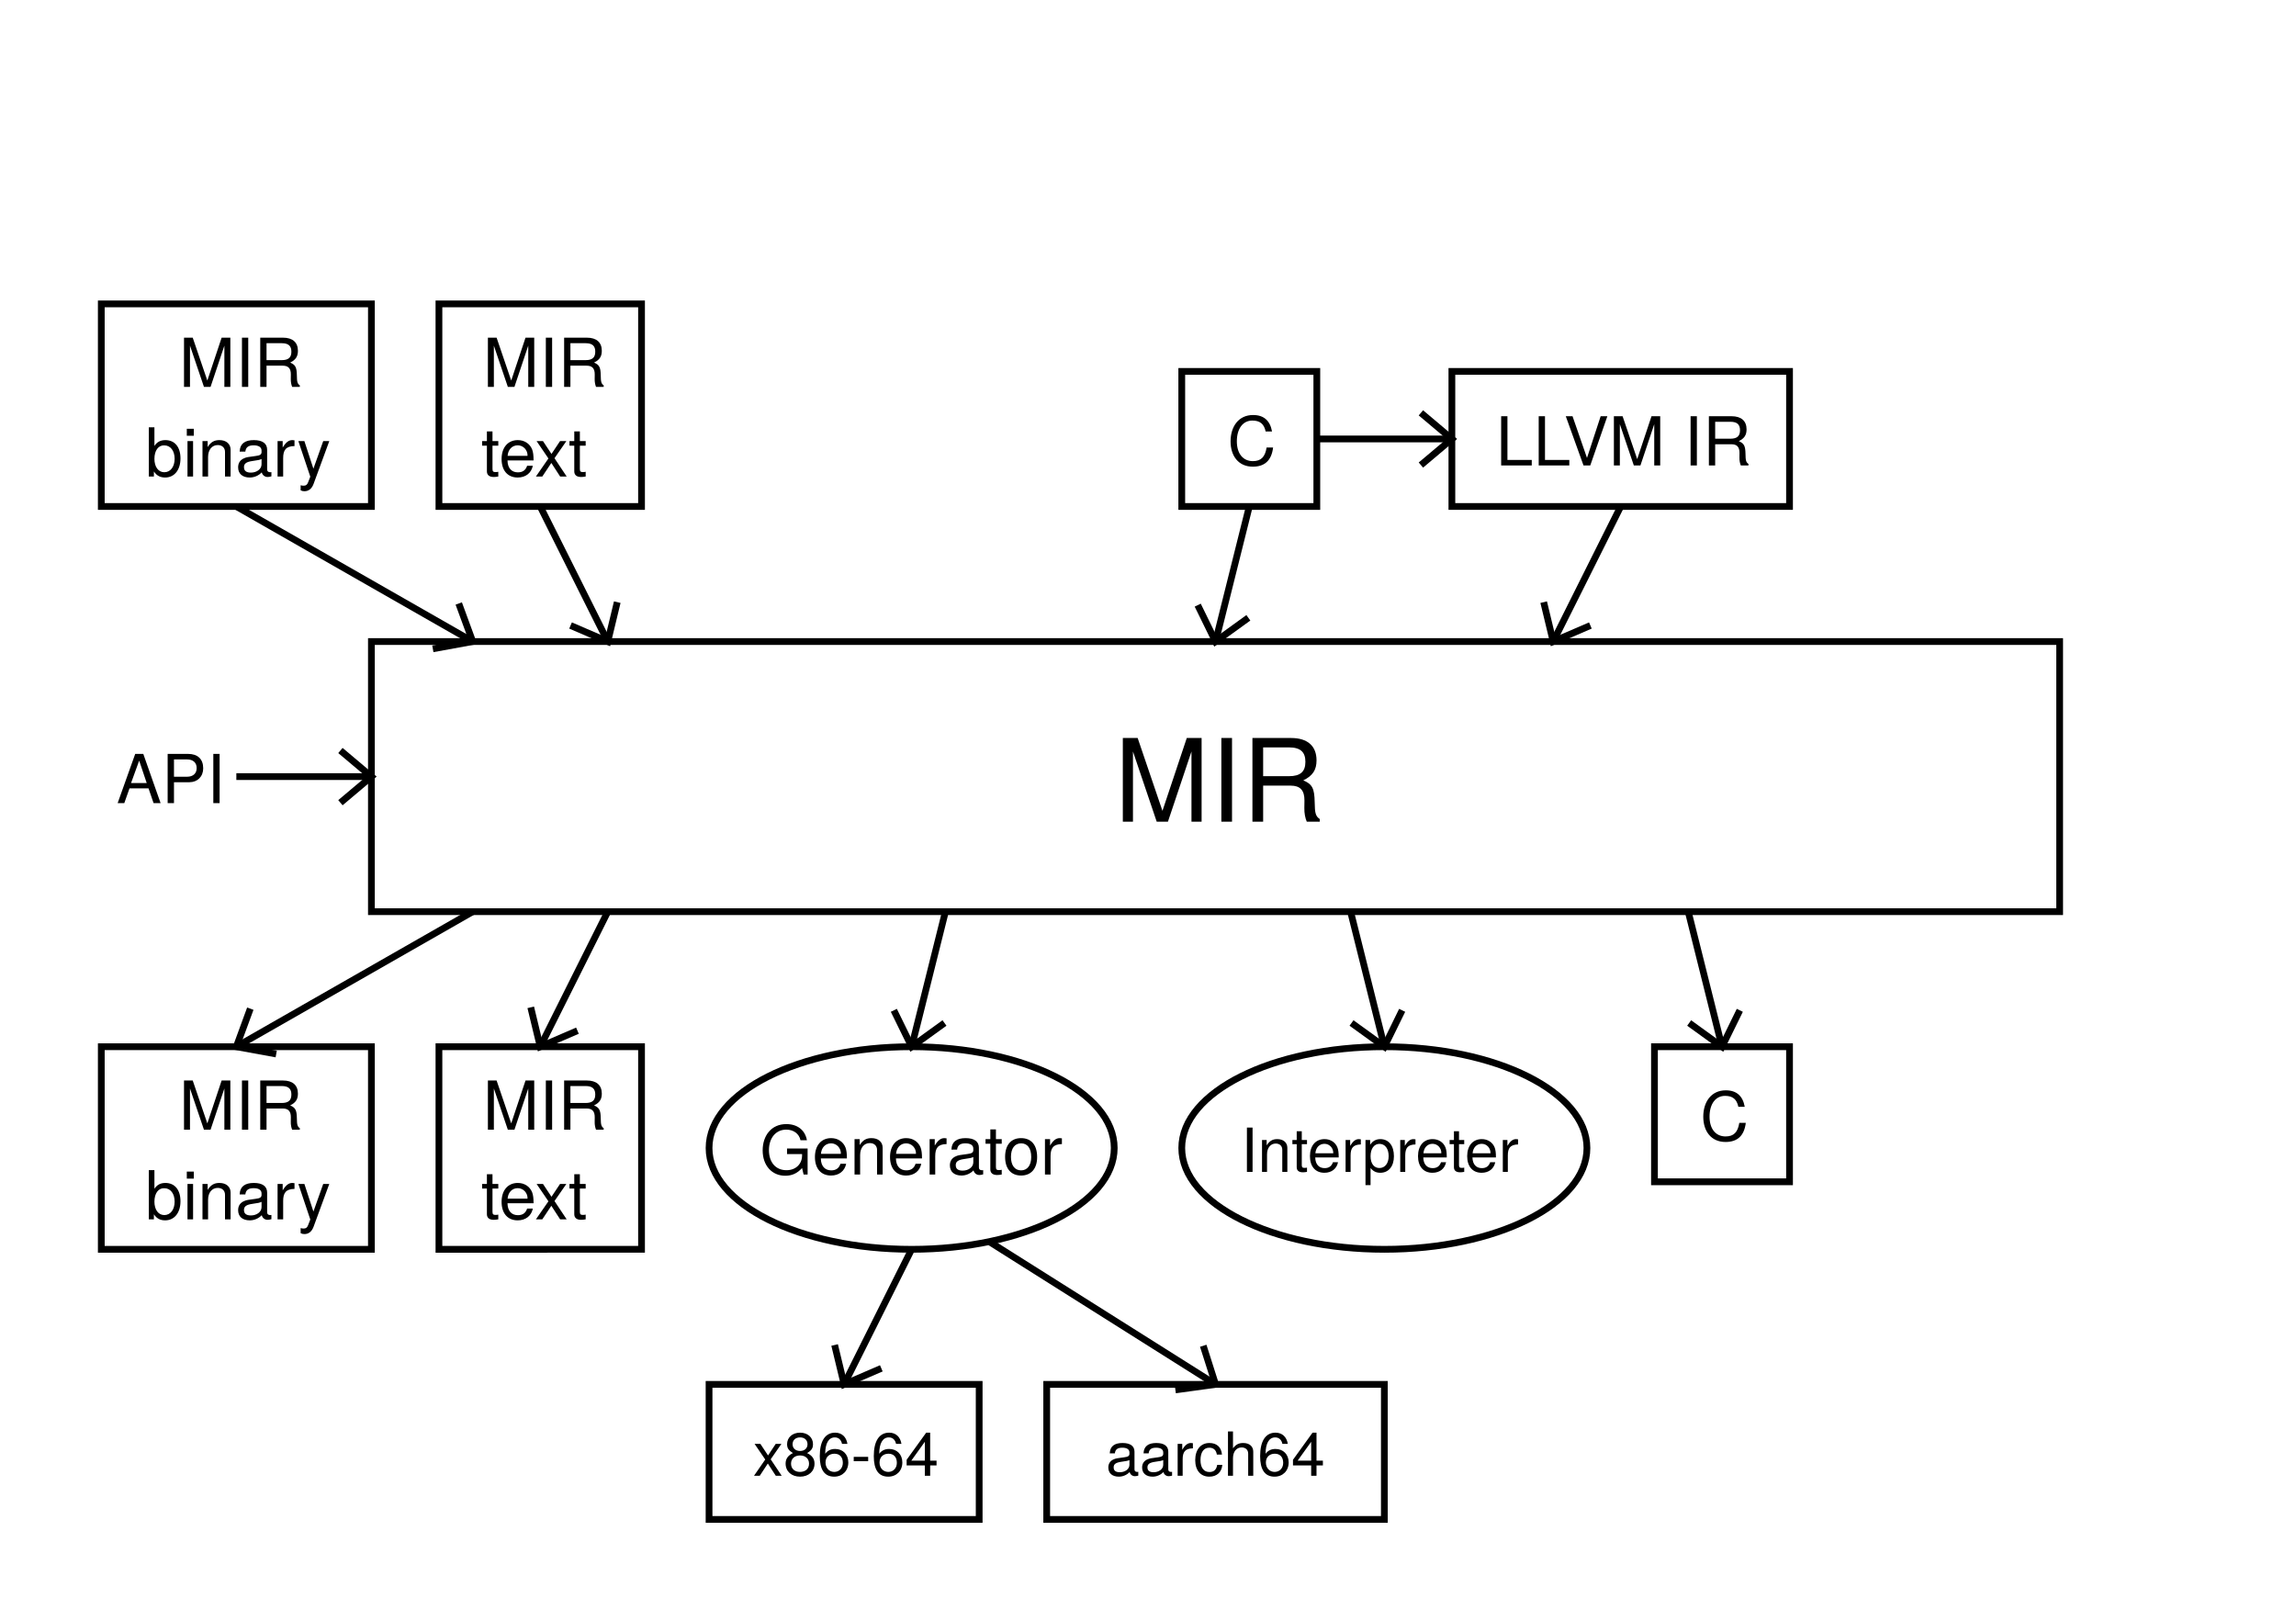
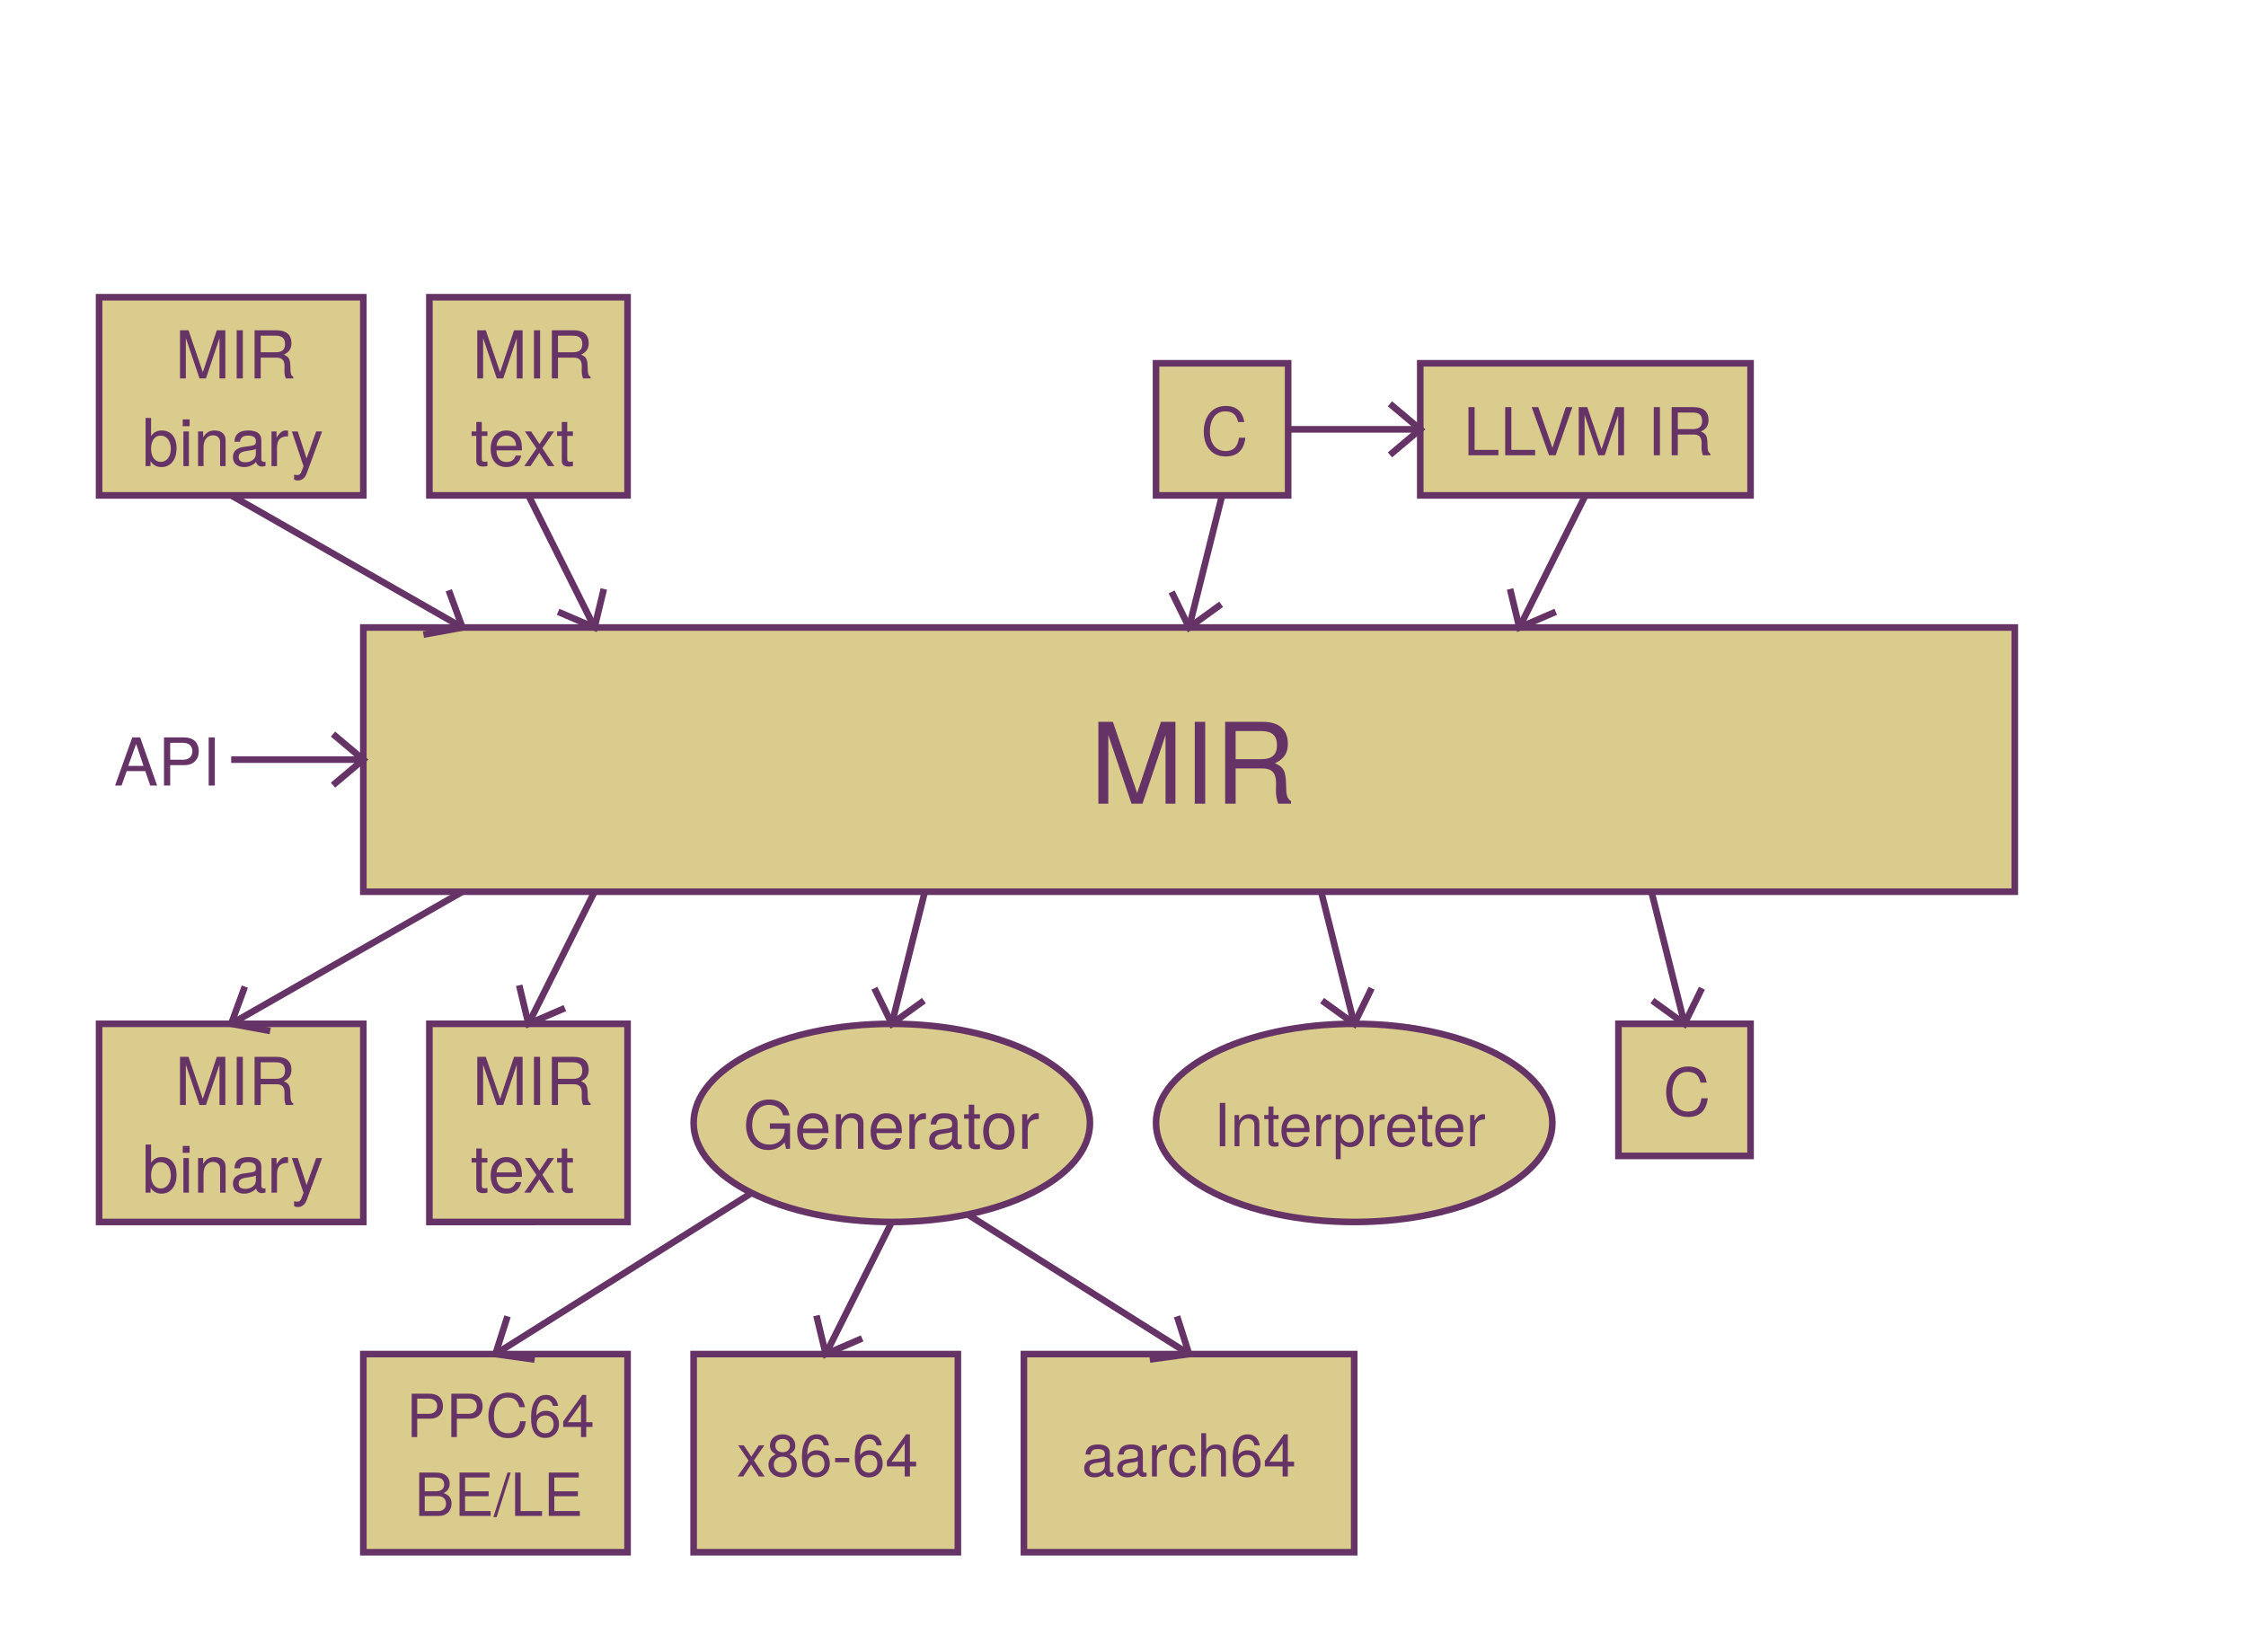
- <svg xmlns="http://www.w3.org/2000/svg" width="680.0" height="480.0" viewBox="130.0 70.0 680.0 480.0" version="1.1">
-   <rect x="130.0" y="70.0" width="680.0" height="480.0" fill="rgb(255,255,255)" />
-   <g id="s127098596">
-     <polygon id="s127098596" points="240.0,260.0 740,260.0 740,340.0 240.0,340.0 " fill="none" stroke-width="2.0" stroke="rgb(0,0,0)" />
-     <g id="t127098596">
-       <text xml:space="preserve" x="460" y="313.348" font-family="Sans,Helvetica" fill="rgb(0,0,0)" font-size="34">MIR</text>
+ <svg xmlns="http://www.w3.org/2000/svg" width="680.0" height="500.0" viewBox="130.0 70.0 680.0 500.0" version="1.1">
+   <rect x="130.0" y="70.0" width="680.0" height="500.0" fill="rgb(255,255,255)" />
+   <g id="s186418672">
+     <polygon id="s186418672" points="240.0,260.0 740,260.0 740,340.0 240.0,340.0 " fill="rgb(217,204,140)" stroke-width="2.0" stroke="rgb(102,51,102)" />
+     <g id="t186418672">
+       <text xml:space="preserve" x="460" y="313.348" font-family="Sans,Helvetica" fill="rgb(102,51,102)" font-size="34">MIR</text>
    </g>
  </g>
-   <g id="s151064397">
-     <polygon id="s151064397" points="160.0,280.0 200.0,280.0 200,320.0 160.0,320 " fill="none" stroke-width="0.0" stroke="rgb(0,0,0)" />
-     <g id="t151064397">
-       <text xml:space="preserve" x="164.5" y="307.852" font-family="Sans,Helvetica" fill="rgb(0,0,0)" font-size="20">API</text>
+   <g id="s60053353">
+     <polygon id="s60053353" points="160.0,280.0 200.0,280.0 200,320.0 160.0,320 " fill="none" stroke-width="0.0" stroke="rgb(102,51,102)" />
+     <g id="t60053353">
+       <text xml:space="preserve" x="164.5" y="307.852" font-family="Sans,Helvetica" fill="rgb(102,51,102)" font-size="20">API</text>
    </g>
  </g>
-   <g id="s178989570">
-     <polygon id="s178989570" points="480.0,180.0 520,180.0 520,220.0 480.0,220 " fill="none" stroke-width="2.0" stroke="rgb(0,0,0)" />
-     <g id="t178989570">
-       <text xml:space="preserve" x="493.5" y="207.852" font-family="Sans,Helvetica" fill="rgb(0,0,0)" font-size="20">C</text>
+   <g id="s218195438">
+     <polygon id="s218195438" points="480.0,180.0 520,180.0 520,220.0 480.0,220 " fill="rgb(217,204,140)" stroke-width="2.0" stroke="rgb(102,51,102)" />
+     <g id="t218195438">
+       <text xml:space="preserve" x="493.5" y="207.852" font-family="Sans,Helvetica" fill="rgb(102,51,102)" font-size="20">C</text>
    </g>
  </g>
-   <g id="s20557587">
-     <polygon id="s20557587" points="560.0,180.0 660.0,180.0 659.998,220 560.0,220.0 " fill="none" stroke-width="2.0" stroke="rgb(0,0,0)" />
-     <g id="t20557587">
-       <text xml:space="preserve" x="573.0" y="207.852" font-family="Sans,Helvetica" fill="rgb(0,0,0)" font-size="20">LLVM IR</text>
+   <g id="s180034191">
+     <polygon id="s180034191" points="560.0,180.0 660.0,180.0 659.998,220 560.0,220.0 " fill="rgb(217,204,140)" stroke-width="2.0" stroke="rgb(102,51,102)" />
+     <g id="t180034191">
+       <text xml:space="preserve" x="573.0" y="207.852" font-family="Sans,Helvetica" fill="rgb(102,51,102)" font-size="20">LLVM IR</text>
    </g>
  </g>
-   <g id="s77170000">
-     <polygon id="s77170000" points="160.0,380.0 240,380.0 240,440.0 160.0,440 " fill="none" stroke-width="2.0" stroke="rgb(0,0,0)" />
-     <g id="t77170000">
-       <text xml:space="preserve" x="183" y="404.58" font-family="Sans,Helvetica" fill="rgb(0,0,0)" font-size="20">MIR</text>
-       <text xml:space="preserve" x="173" y="431.123" font-family="Sans,Helvetica" fill="rgb(0,0,0)" font-size="20">binary</text>
+   <g id="s224137500">
+     <polygon id="s224137500" points="160.0,380.0 240,380.0 240,440.0 160.0,440 " fill="rgb(217,204,140)" stroke-width="2.0" stroke="rgb(102,51,102)" />
+     <g id="t224137500">
+       <text xml:space="preserve" x="183" y="404.58" font-family="Sans,Helvetica" fill="rgb(102,51,102)" font-size="20">MIR</text>
+       <text xml:space="preserve" x="173" y="431.123" font-family="Sans,Helvetica" fill="rgb(102,51,102)" font-size="20">binary</text>
    </g>
  </g>
-   <g id="s169222785">
-     <polygon id="s169222785" points="260.0,380.0 320.0,380.0 320,439.999 260.0,440.0 " fill="none" stroke-width="2.0" stroke="rgb(0,0,0)" />
-     <g id="t169222785">
-       <text xml:space="preserve" x="273.0" y="404.58" font-family="Sans,Helvetica" fill="rgb(0,0,0)" font-size="20">MIR</text>
-       <text xml:space="preserve" x="272.5" y="431.123" font-family="Sans,Helvetica" fill="rgb(0,0,0)" font-size="20">text</text>
+   <g id="s85066021">
+     <polygon id="s85066021" points="260.0,380.0 320.0,380.0 320,439.999 260.0,440.0 " fill="rgb(217,204,140)" stroke-width="2.0" stroke="rgb(102,51,102)" />
+     <g id="t85066021">
+       <text xml:space="preserve" x="273.0" y="404.58" font-family="Sans,Helvetica" fill="rgb(102,51,102)" font-size="20">MIR</text>
+       <text xml:space="preserve" x="272.5" y="431.123" font-family="Sans,Helvetica" fill="rgb(102,51,102)" font-size="20">text</text>
    </g>
  </g>
-   <g id="s179711782">
-     <polygon id="s179711782" points="620.0,380.0 659.999,380.0 660.0,420.0 620.0,420 " fill="none" stroke-width="2.0" stroke="rgb(0,0,0)" />
-     <g id="t179711782">
-       <text xml:space="preserve" x="633.5" y="407.852" font-family="Sans,Helvetica" fill="rgb(0,0,0)" font-size="20">C</text>
+   <g id="s211940090">
+     <polygon id="s211940090" points="620.0,380.0 659.999,380.0 660.0,420.0 620.0,420 " fill="rgb(217,204,140)" stroke-width="2.0" stroke="rgb(102,51,102)" />
+     <g id="t211940090">
+       <text xml:space="preserve" x="633.5" y="407.852" font-family="Sans,Helvetica" fill="rgb(102,51,102)" font-size="20">C</text>
    </g>
  </g>
-   <g id="s257152871">
-     <polygon id="s257152871" points="340.0,480.0 420.0,480.0 420,520.0 340.0,520.0 " fill="none" stroke-width="2.0" stroke="rgb(0,0,0)" />
-     <g id="t257152871">
-       <text xml:space="preserve" x="353.0" y="507.066" font-family="Sans,Helvetica" fill="rgb(0,0,0)" font-size="18">x86-64</text>
+   <g id="s5820587">
+     <polygon id="s5820587" points="340.0,480.0 420.0,480.0 420,540.0 340.0,540.0 " fill="rgb(217,204,140)" stroke-width="2.0" stroke="rgb(102,51,102)" />
+     <g id="t5820587">
+       <text xml:space="preserve" x="353.0" y="517.066" font-family="Sans,Helvetica" fill="rgb(102,51,102)" font-size="18">x86-64</text>
    </g>
  </g>
-   <g id="s50219284">
-     <polygon id="s50219284" points="440.0,480.0 540,480.0 540.0,520.0 440.0,520.0 " fill="none" stroke-width="2.0" stroke="rgb(0,0,0)" />
-     <g id="t50219284">
-       <text xml:space="preserve" x="457.5" y="507.066" font-family="Sans,Helvetica" fill="rgb(0,0,0)" font-size="18">aarch64</text>
+   <g id="s78062344">
+     <polygon id="s78062344" points="440.0,480.0 540,480.0 540.0,540.0 440.0,540.0 " fill="rgb(217,204,140)" stroke-width="2.0" stroke="rgb(102,51,102)" />
+     <g id="t78062344">
+       <text xml:space="preserve" x="457.5" y="517.066" font-family="Sans,Helvetica" fill="rgb(102,51,102)" font-size="18">aarch64</text>
    </g>
  </g>
-   <g id="s167863741">
-     <polygon id="s167863741" points="160,160.0 240,160.0 240.0,220.0 160,220 " fill="none" stroke-width="2.0" stroke="rgb(0,0,0)" />
-     <g id="t167863741">
-       <text xml:space="preserve" x="183.0" y="184.58" font-family="Sans,Helvetica" fill="rgb(0,0,0)" font-size="20">MIR</text>
-       <text xml:space="preserve" x="173.0" y="211.123" font-family="Sans,Helvetica" fill="rgb(0,0,0)" font-size="20">binary</text>
+   <g id="s134646433">
+     <polygon id="s134646433" points="240,480.0 320,480.0 320,540.0 240,540.0 " fill="rgb(217,204,140)" stroke-width="2.0" stroke="rgb(102,51,102)" />
+     <g id="t134646433">
+       <text xml:space="preserve" x="253" y="505.122" font-family="Sans,Helvetica" fill="rgb(102,51,102)" font-size="18">PPC64</text>
+       <text xml:space="preserve" x="255.5" y="529.011" font-family="Sans,Helvetica" fill="rgb(102,51,102)" font-size="18">BE/LE</text>
    </g>
  </g>
-   <g id="s214308786">
-     <polygon id="s214308786" points="260.0,160.0 320.0,160.0 320.0,220 260.0,220.0 " fill="none" stroke-width="2.0" stroke="rgb(0,0,0)" />
-     <g id="t214308786">
-       <text xml:space="preserve" x="273.0" y="184.58" font-family="Sans,Helvetica" fill="rgb(0,0,0)" font-size="20">MIR</text>
-       <text xml:space="preserve" x="272.5" y="211.123" font-family="Sans,Helvetica" fill="rgb(0,0,0)" font-size="20">text</text>
+   <g id="s42747078">
+     <polygon id="s42747078" points="160,160.0 240,160.0 240.0,220.0 160,220 " fill="rgb(217,204,140)" stroke-width="2.0" stroke="rgb(102,51,102)" />
+     <g id="t42747078">
+       <text xml:space="preserve" x="183.0" y="184.58" font-family="Sans,Helvetica" fill="rgb(102,51,102)" font-size="20">MIR</text>
+       <text xml:space="preserve" x="173.0" y="211.123" font-family="Sans,Helvetica" fill="rgb(102,51,102)" font-size="20">binary</text>
    </g>
  </g>
-   <g id="s20742915">
-     <polygon id="s20742915" points="640.0,120.0 680,120.0 680.0,140 640.0,140.0 " fill="none" stroke-width="0.0" stroke="rgb(0,0,0)" />
-     <g id="t20742915" />
-   </g>
-   <g id="s234939008">
-     <ellipse id="s234939008" cx="540.0" cy="410.0" rx="60.0" ry="30.0" fill="none" stroke-width="2.0" stroke="rgb(0,0,0)" />
-     <g id="t234939008">
-       <text xml:space="preserve" x="497.5" y="417.066" font-family="Sans,Helvetica" fill="rgb(0,0,0)" font-size="18">Interpreter</text>
+   <g id="s164744327">
+     <polygon id="s164744327" points="260.0,160.0 320.0,160.0 320.0,220 260.0,220.0 " fill="rgb(217,204,140)" stroke-width="2.0" stroke="rgb(102,51,102)" />
+     <g id="t164744327">
+       <text xml:space="preserve" x="273.0" y="184.58" font-family="Sans,Helvetica" fill="rgb(102,51,102)" font-size="20">MIR</text>
+       <text xml:space="preserve" x="272.5" y="211.123" font-family="Sans,Helvetica" fill="rgb(102,51,102)" font-size="20">text</text>
    </g>
  </g>
-   <g id="s174301369">
-     <ellipse id="s174301369" cx="400.0" cy="410.0" rx="60" ry="30.0" fill="none" stroke-width="2.0" stroke="rgb(0,0,0)" />
-     <g id="t174301369">
-       <text xml:space="preserve" x="355.0" y="417.852" font-family="Sans,Helvetica" fill="rgb(0,0,0)" font-size="20">Generator</text>
+   <g id="s34564020">
+     <ellipse id="s34564020" cx="540.0" cy="410.0" rx="60.0" ry="30.0" fill="rgb(217,204,140)" stroke-width="2.0" stroke="rgb(102,51,102)" />
+     <g id="t34564020">
+       <text xml:space="preserve" x="497.5" y="417.066" font-family="Sans,Helvetica" fill="rgb(102,51,102)" font-size="18">Interpreter</text>
    </g>
  </g>
-   <g id="s259652862">
-     <polygon id="s259652862" points="700.0,100.0 780.0,100.0 779.998,120 700.0,120.0 " fill="none" stroke-width="0.0" stroke="rgb(0,0,0)" />
-     <g id="t259652862" />
-   </g>
-   <g id="la209341535">
-     <path id="s209341535" d="M 200.0,300.0 240.0,300.0 " fill="none" stroke-width="2.0" stroke="rgb(0,0,0)" />
-     <path id="s64071340" d="M 230.822,307.731 240.0,300.0 230.822,292.269 " fill="none" stroke-width="2.0" stroke="rgb(0,0,0)" />
-     <g id="t209341535">
-       <text xml:space="preserve" x="220.0" y="292.206" font-family="Sans,Helvetica" fill="rgb(0,0,0)" font-size="14" />
+   <g id="s190853085">
+     <ellipse id="s190853085" cx="400.0" cy="410.0" rx="60" ry="30.0" fill="rgb(217,204,140)" stroke-width="2.0" stroke="rgb(102,51,102)" />
+     <g id="t190853085">
+       <text xml:space="preserve" x="355.0" y="417.852" font-family="Sans,Helvetica" fill="rgb(102,51,102)" font-size="20">Generator</text>
    </g>
  </g>
-   <g id="la66382602">
-     <path id="s66382602" d="M 200,380.0 270,340.0 " fill="none" stroke-width="2.0" stroke="rgb(0,0,0)" />
-     <path id="s44126075" d="M 204.133,368.734 200,380.0 211.804,382.158 " fill="none" stroke-width="2.0" stroke="rgb(0,0,0)" />
-     <g id="t66382602">
-       <text xml:space="preserve" x="239" y="365.496" font-family="Sans,Helvetica" fill="rgb(0,0,0)" font-size="14" />
+   <g id="s142075730">
+     <polygon id="s142075730" points="700.0,100.0 780.0,100.0 779.998,120 700.0,120.0 " fill="none" stroke-width="0.0" stroke="rgb(102,51,102)" />
+     <g id="t142075730" />
+   </g>
+   <g id="la250915363">
+     <path id="s250915363" d="M 200.0,300.0 240.0,300.0 " fill="none" stroke-width="2.0" stroke="rgb(102,51,102)" />
+     <path id="s267179540" d="M 230.822,307.731 240.0,300.0 230.822,292.269 " fill="none" stroke-width="2.0" stroke="rgb(102,51,102)" />
+     <g id="t250915363">
+       <text xml:space="preserve" x="220.0" y="292.206" font-family="Sans,Helvetica" fill="rgb(102,51,102)" font-size="14" />
    </g>
  </g>
-   <g id="la151552408">
-     <path id="s151552408" d="M 310,340.0 290.0,380.0 " fill="none" stroke-width="2.0" stroke="rgb(0,0,0)" />
-     <path id="s61582833" d="M 287.19,368.334 290.0,380.0 301.019,375.248 " fill="none" stroke-width="2.0" stroke="rgb(0,0,0)" />
-     <g id="t151552408">
-       <text xml:space="preserve" x="304" y="365.496" font-family="Sans,Helvetica" fill="rgb(0,0,0)" font-size="14" />
+   <g id="la68504352">
+     <path id="s68504352" d="M 200,380.0 270,340.0 " fill="none" stroke-width="2.0" stroke="rgb(102,51,102)" />
+     <path id="s143224509" d="M 204.133,368.734 200,380.0 211.804,382.158 " fill="none" stroke-width="2.0" stroke="rgb(102,51,102)" />
+     <g id="t68504352">
+       <text xml:space="preserve" x="239" y="365.496" font-family="Sans,Helvetica" fill="rgb(102,51,102)" font-size="14" />
    </g>
  </g>
-   <g id="la142519766">
-     <path id="s142519766" d="M 609.999,220 590,260.0 " fill="none" stroke-width="2.0" stroke="rgb(0,0,0)" />
-     <path id="s7039063" d="M 587.19,248.334 590,260.0 601.019,255.248 " fill="none" stroke-width="2.0" stroke="rgb(0,0,0)" />
-     <g id="t142519766">
-       <text xml:space="preserve" x="604" y="245.496" font-family="Sans,Helvetica" fill="rgb(0,0,0)" font-size="14" />
+   <g id="la78965977">
+     <path id="s78965977" d="M 310,340.0 290.0,380.0 " fill="none" stroke-width="2.0" stroke="rgb(102,51,102)" />
+     <path id="s91221170" d="M 287.19,368.334 290.0,380.0 301.019,375.248 " fill="none" stroke-width="2.0" stroke="rgb(102,51,102)" />
+     <g id="t78965977">
+       <text xml:space="preserve" x="304" y="365.496" font-family="Sans,Helvetica" fill="rgb(102,51,102)" font-size="14" />
    </g>
  </g>
-   <g id="la30416708">
-     <path id="s30416708" d="M 500,220 490,260.0 " fill="none" stroke-width="2.0" stroke="rgb(0,0,0)" />
-     <path id="s29112365" d="M 484.726,249.221 490,260.0 499.726,252.971 " fill="none" stroke-width="2.0" stroke="rgb(0,0,0)" />
-     <g id="t30416708">
-       <text xml:space="preserve" x="499" y="245.496" font-family="Sans,Helvetica" fill="rgb(0,0,0)" font-size="14" />
+   <g id="la168371870">
+     <path id="s168371870" d="M 609.999,220 590,260.0 " fill="none" stroke-width="2.0" stroke="rgb(102,51,102)" />
+     <path id="s242365443" d="M 587.19,248.334 590,260.0 601.019,255.248 " fill="none" stroke-width="2.0" stroke="rgb(102,51,102)" />
+     <g id="t168371870">
+       <text xml:space="preserve" x="604" y="245.496" font-family="Sans,Helvetica" fill="rgb(102,51,102)" font-size="14" />
    </g>
  </g>
-   <g id="la101699938">
-     <path id="s101699938" d="M 520,200.0 560.0,200 " fill="none" stroke-width="2.0" stroke="rgb(0,0,0)" />
-     <path id="s173290227" d="M 550.822,207.731 560.0,200 550.822,192.269 " fill="none" stroke-width="2.0" stroke="rgb(0,0,0)" />
-     <g id="t101699938">
-       <text xml:space="preserve" x="540" y="192.206" font-family="Sans,Helvetica" fill="rgb(0,0,0)" font-size="14" />
+   <g id="la199083391">
+     <path id="s199083391" d="M 500,220 490,260.0 " fill="none" stroke-width="2.0" stroke="rgb(102,51,102)" />
+     <path id="s264978304" d="M 484.726,249.221 490,260.0 499.726,252.971 " fill="none" stroke-width="2.0" stroke="rgb(102,51,102)" />
+     <g id="t199083391">
+       <text xml:space="preserve" x="499" y="245.496" font-family="Sans,Helvetica" fill="rgb(102,51,102)" font-size="14" />
    </g>
  </g>
-   <g id="la139586480">
-     <path id="s139586480" d="M 290.0,220.0 310,260.0 " fill="none" stroke-width="2.0" stroke="rgb(0,0,0)" />
-     <path id="s181479977" d="M 298.981,255.248 310,260.0 312.81,248.334 " fill="none" stroke-width="2.0" stroke="rgb(0,0,0)" />
-     <g id="t139586480">
-       <text xml:space="preserve" x="304" y="245.496" font-family="Sans,Helvetica" fill="rgb(0,0,0)" font-size="14" />
+   <g id="la248772940">
+     <path id="s248772940" d="M 520,200.0 560.0,200 " fill="none" stroke-width="2.0" stroke="rgb(102,51,102)" />
+     <path id="s65223097" d="M 550.822,207.731 560.0,200 550.822,192.269 " fill="none" stroke-width="2.0" stroke="rgb(102,51,102)" />
+     <g id="t248772940">
+       <text xml:space="preserve" x="540" y="192.206" font-family="Sans,Helvetica" fill="rgb(102,51,102)" font-size="14" />
    </g>
  </g>
-   <g id="la178102702">
-     <path id="s178102702" d="M 200.0,220.0 270,260.0 " fill="none" stroke-width="2.0" stroke="rgb(0,0,0)" />
-     <path id="s116722511" d="M 258.195,262.158 270,260.0 265.866,248.734 " fill="none" stroke-width="2.0" stroke="rgb(0,0,0)" />
-     <g id="t178102702">
-       <text xml:space="preserve" x="239" y="245.496" font-family="Sans,Helvetica" fill="rgb(0,0,0)" font-size="14" />
+   <g id="la50232725">
+     <path id="s50232725" d="M 290.0,220.0 310,260.0 " fill="none" stroke-width="2.0" stroke="rgb(102,51,102)" />
+     <path id="s23863806" d="M 298.981,255.248 310,260.0 312.81,248.334 " fill="none" stroke-width="2.0" stroke="rgb(102,51,102)" />
+     <g id="t50232725">
+       <text xml:space="preserve" x="304" y="245.496" font-family="Sans,Helvetica" fill="rgb(102,51,102)" font-size="14" />
    </g>
  </g>
-   <g id="la232919772">
-     <path id="s232919772" d="M 530,340.0 540.0,380.0 " fill="none" stroke-width="2.0" stroke="rgb(0,0,0)" />
-     <path id="s220807141" d="M 530.274,372.971 540.0,380.0 545.274,369.221 " fill="none" stroke-width="2.0" stroke="rgb(0,0,0)" />
-     <g id="t232919772">
-       <text xml:space="preserve" x="539" y="365.496" font-family="Sans,Helvetica" fill="rgb(0,0,0)" font-size="14" />
+   <g id="la115150506">
+     <path id="s115150506" d="M 200.0,220.0 270,260.0 " fill="none" stroke-width="2.0" stroke="rgb(102,51,102)" />
+     <path id="s98176351" d="M 258.195,262.158 270,260.0 265.866,248.734 " fill="none" stroke-width="2.0" stroke="rgb(102,51,102)" />
+     <g id="t115150506">
+       <text xml:space="preserve" x="239" y="245.496" font-family="Sans,Helvetica" fill="rgb(102,51,102)" font-size="14" />
    </g>
  </g>
-   <g id="la203827898">
-     <path id="s203827898" d="M 380.0,480.0 400.0,440.0 " fill="none" stroke-width="2.0" stroke="rgb(0,0,0)" />
-     <path id="s52497771" d="M 377.19,468.334 380.0,480.0 391.019,475.248 " fill="none" stroke-width="2.0" stroke="rgb(0,0,0)" />
-     <g id="t203827898">
-       <text xml:space="preserve" x="394.0" y="465.496" font-family="Sans,Helvetica" fill="rgb(0,0,0)" font-size="14" />
+   <g id="la135477915">
+     <path id="s135477915" d="M 530,340.0 540.0,380.0 " fill="none" stroke-width="2.0" stroke="rgb(102,51,102)" />
+     <path id="s73716652" d="M 530.274,372.971 540.0,380.0 545.274,369.221 " fill="none" stroke-width="2.0" stroke="rgb(102,51,102)" />
+     <g id="t135477915">
+       <text xml:space="preserve" x="539" y="365.496" font-family="Sans,Helvetica" fill="rgb(102,51,102)" font-size="14" />
    </g>
  </g>
-   <g id="la48988360">
-     <path id="s48988360" d="M 422.961,437.716 490,480.0 " fill="none" stroke-width="2.0" stroke="rgb(0,0,0)" />
-     <path id="s36894049" d="M 478.113,481.642 490,480.0 486.361,468.565 " fill="none" stroke-width="2.0" stroke="rgb(0,0,0)" />
-     <g id="t48988360">
-       <text xml:space="preserve" x="460.48" y="464.354" font-family="Sans,Helvetica" fill="rgb(0,0,0)" font-size="14" />
+   <g id="la183328312">
+     <path id="s183328312" d="M 280.0,480.0 357.574,431.213 " fill="none" stroke-width="2.0" stroke="rgb(102,51,102)" />
+     <path id="s175421557" d="M 283.654,468.57 280.0,480.0 291.885,481.658 " fill="none" stroke-width="2.0" stroke="rgb(102,51,102)" />
+     <g id="t183328312">
+       <text xml:space="preserve" x="322.787" y="461.103" font-family="Sans,Helvetica" fill="rgb(102,51,102)" font-size="14" />
    </g>
  </g>
-   <g id="la8140934">
-     <path id="s8140934" d="M 630,340.0 640,380.0 " fill="none" stroke-width="2.0" stroke="rgb(0,0,0)" />
-     <path id="s197203271" d="M 630.274,372.971 640,380.0 645.274,369.221 " fill="none" stroke-width="2.0" stroke="rgb(0,0,0)" />
-     <g id="t8140934">
-       <text xml:space="preserve" x="639" y="365.496" font-family="Sans,Helvetica" fill="rgb(0,0,0)" font-size="14" />
+   <g id="la18243089">
+     <path id="s18243089" d="M 380,480.0 400.0,440.0 " fill="none" stroke-width="2.0" stroke="rgb(102,51,102)" />
+     <path id="s56909834" d="M 377.19,468.334 380,480.0 391.019,475.248 " fill="none" stroke-width="2.0" stroke="rgb(102,51,102)" />
+     <g id="t18243089">
+       <text xml:space="preserve" x="394" y="465.496" font-family="Sans,Helvetica" fill="rgb(102,51,102)" font-size="14" />
    </g>
  </g>
-   <g id="la26993012">
-     <path id="s26993012" d="M 400.0,380.0 410,340.0 " fill="none" stroke-width="2.0" stroke="rgb(0,0,0)" />
-     <path id="s29918877" d="M 394.726,369.221 400.0,380.0 409.726,372.971 " fill="none" stroke-width="2.0" stroke="rgb(0,0,0)" />
-     <g id="t26993012">
-       <text xml:space="preserve" x="409" y="365.104" font-family="Sans,Helvetica" fill="rgb(0,0,0)" font-size="13" />
+   <g id="la156593014">
+     <path id="s156593014" d="M 422.961,437.716 490,480.0 " fill="none" stroke-width="2.0" stroke="rgb(102,51,102)" />
+     <path id="s146546811" d="M 478.113,481.642 490,480.0 486.361,468.565 " fill="none" stroke-width="2.0" stroke="rgb(102,51,102)" />
+     <g id="t156593014">
+       <text xml:space="preserve" x="460.48" y="464.354" font-family="Sans,Helvetica" fill="rgb(102,51,102)" font-size="14" />
+     </g>
+   </g>
+   <g id="la56681847">
+     <path id="s56681847" d="M 630,340.0 640,380.0 " fill="none" stroke-width="2.0" stroke="rgb(102,51,102)" />
+     <path id="s69303960" d="M 630.274,372.971 640,380.0 645.274,369.221 " fill="none" stroke-width="2.0" stroke="rgb(102,51,102)" />
+     <g id="t56681847">
+       <text xml:space="preserve" x="639" y="365.496" font-family="Sans,Helvetica" fill="rgb(102,51,102)" font-size="14" />
+     </g>
+   </g>
+   <g id="la120989156">
+     <path id="s120989156" d="M 400.0,380.0 410,340.0 " fill="none" stroke-width="2.0" stroke="rgb(102,51,102)" />
+     <path id="s140863217" d="M 394.726,369.221 400.0,380.0 409.726,372.971 " fill="none" stroke-width="2.0" stroke="rgb(102,51,102)" />
+     <g id="t120989156">
+       <text xml:space="preserve" x="409" y="365.104" font-family="Sans,Helvetica" fill="rgb(102,51,102)" font-size="13" />
    </g>
  </g>
</svg>
